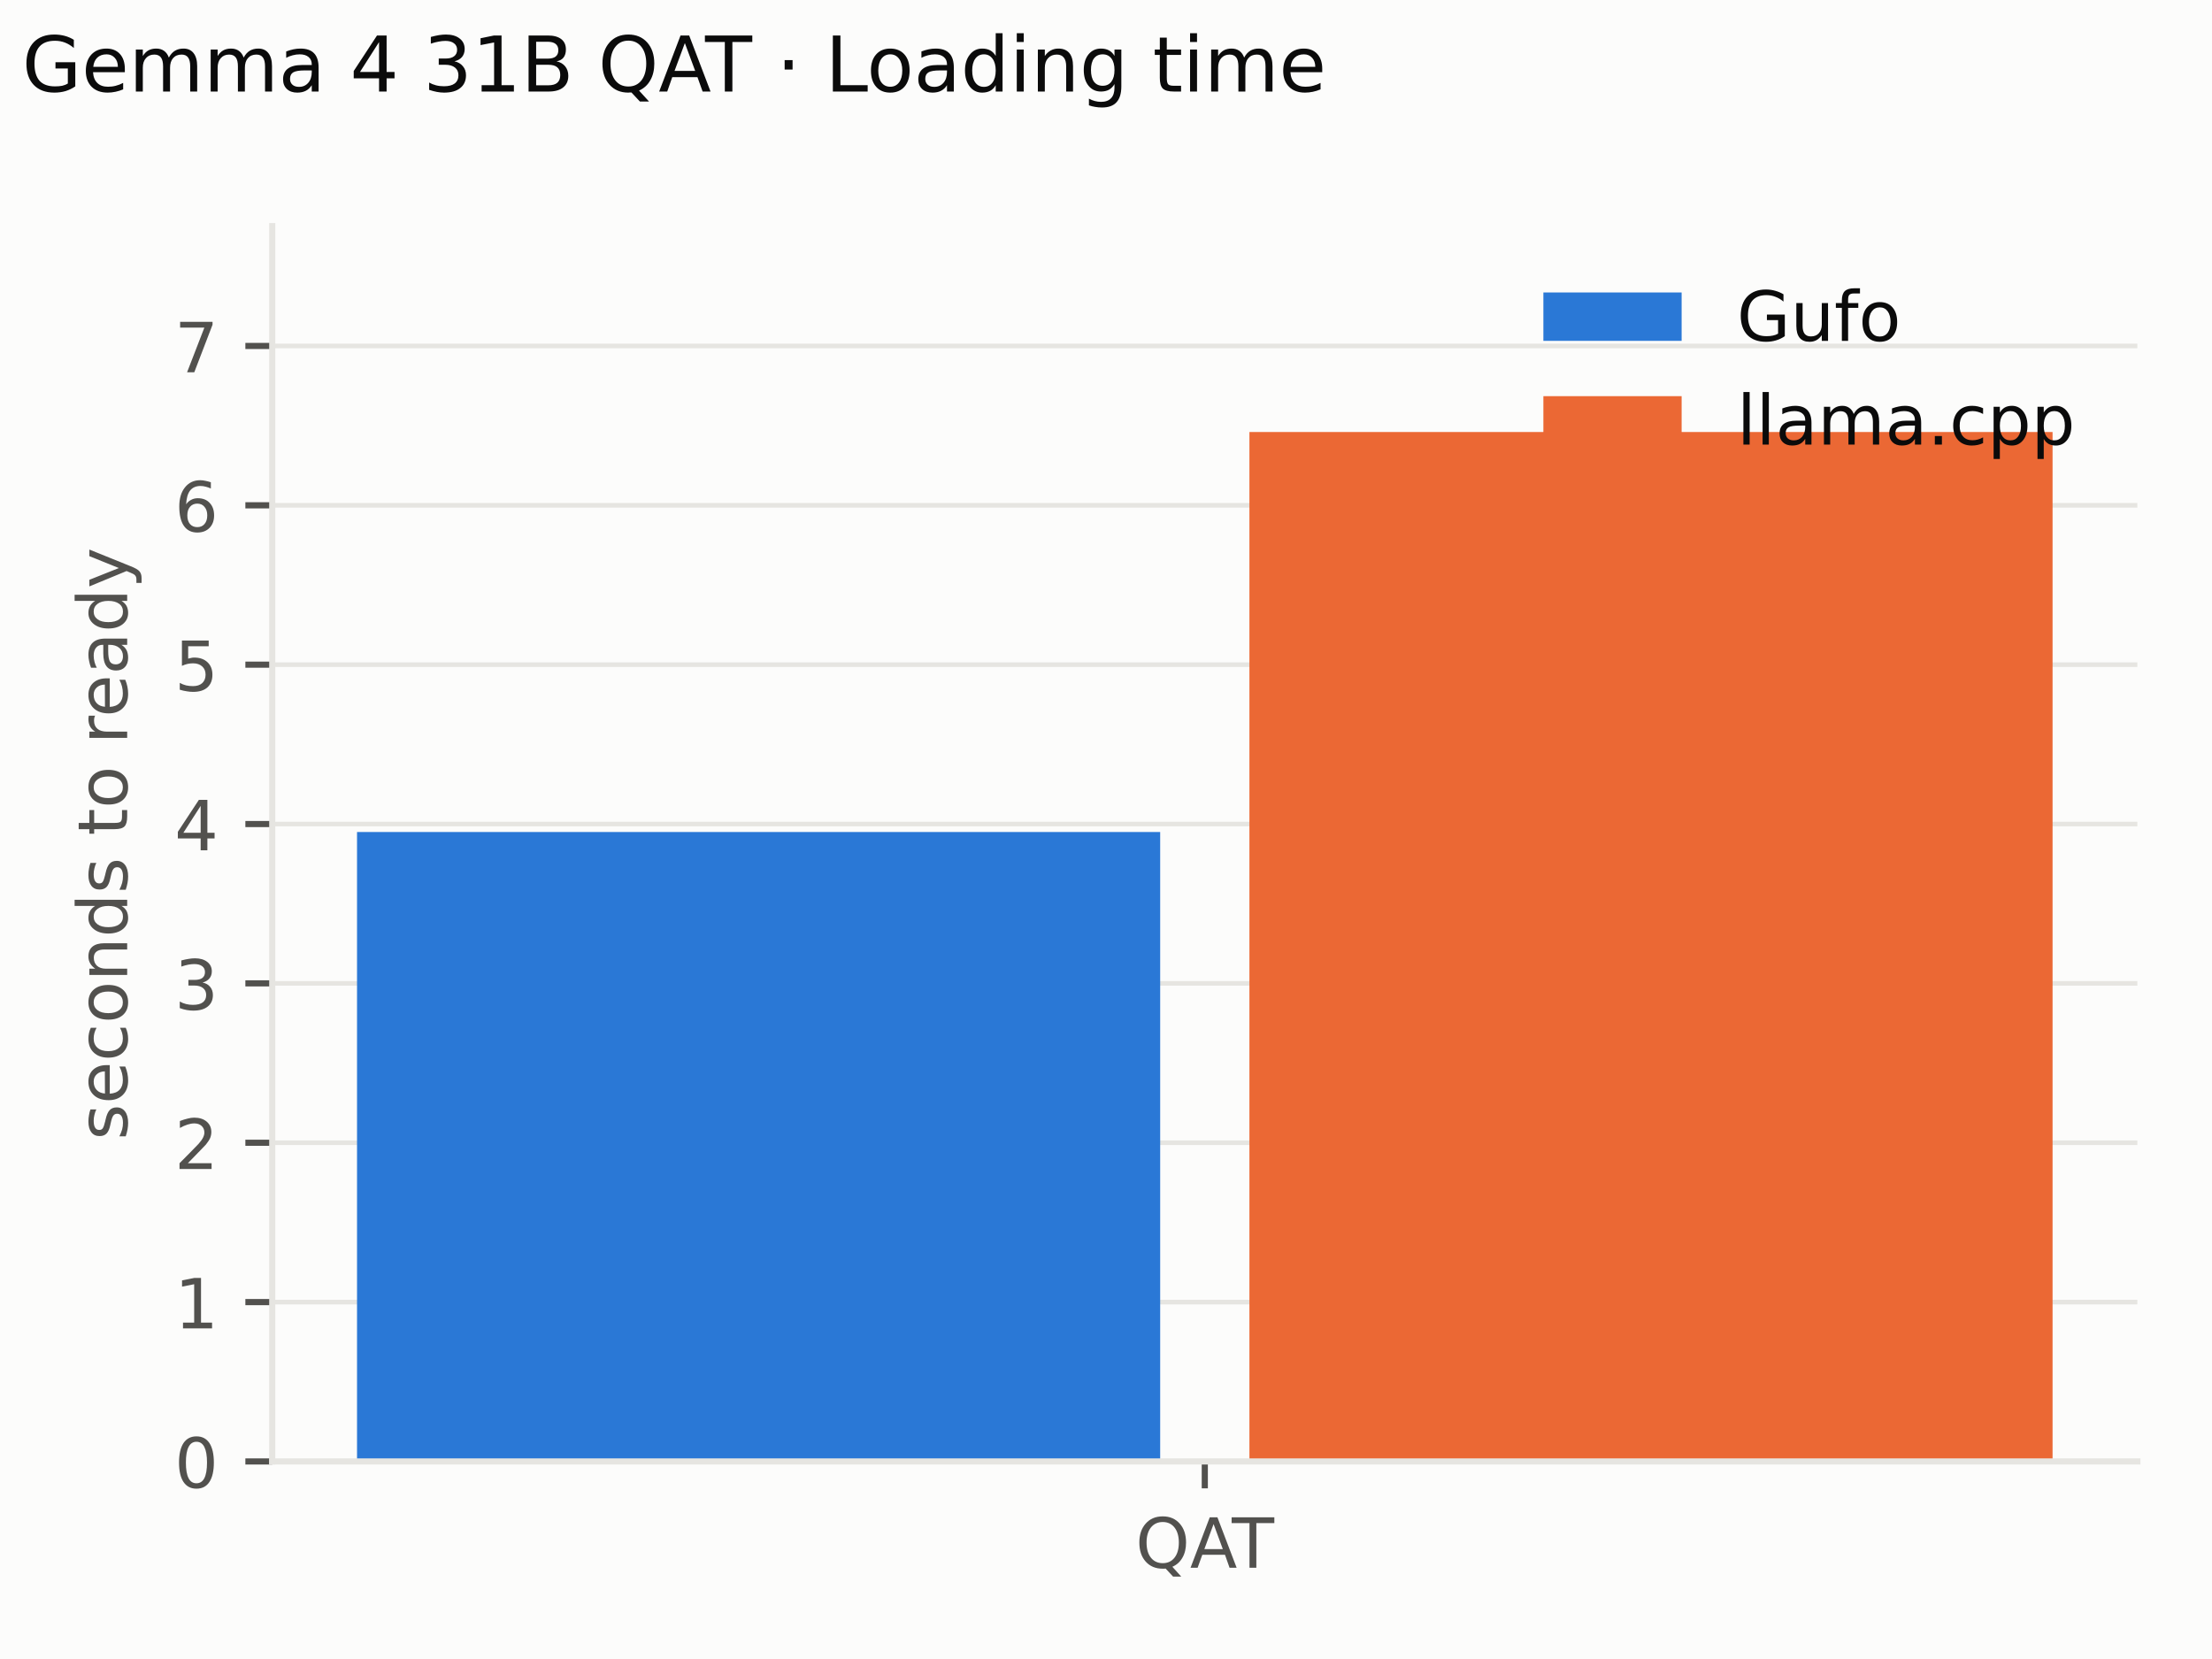
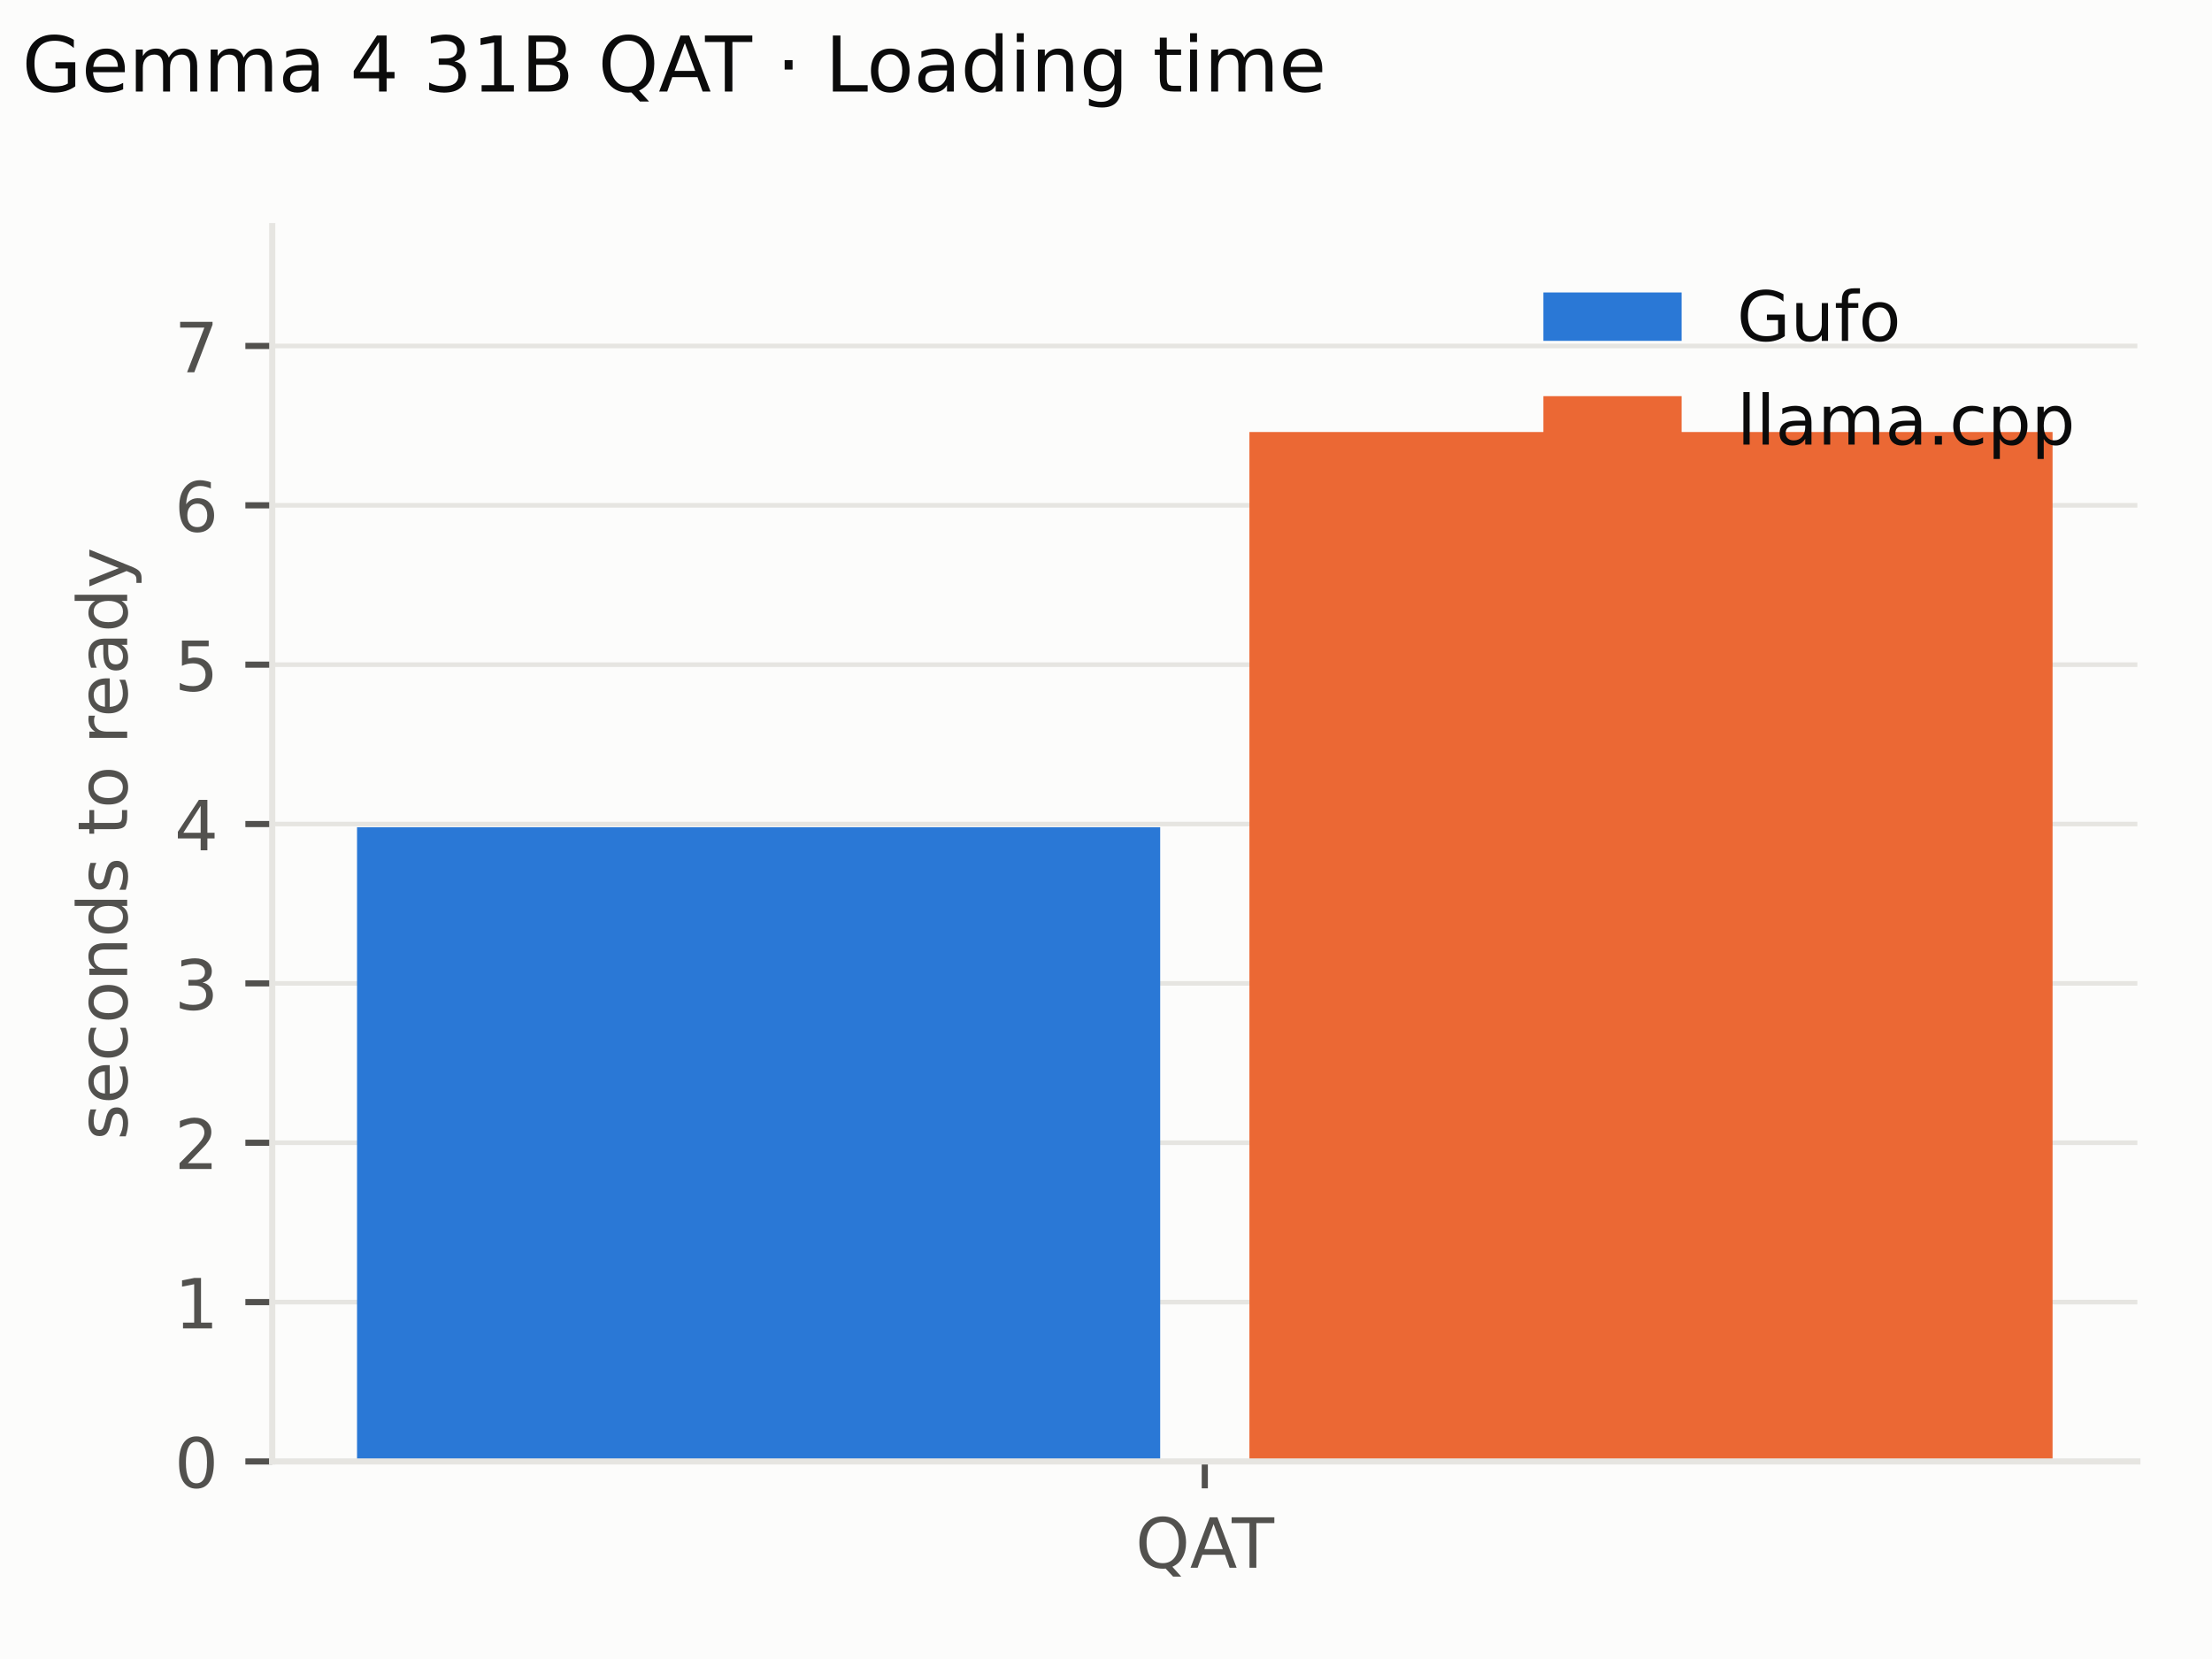
<svg xmlns="http://www.w3.org/2000/svg" xmlns:xlink="http://www.w3.org/1999/xlink" width="288pt" height="216pt" viewBox="0 0 288 216" version="1.1">
  <defs>
    <style type="text/css">*{stroke-linejoin: round; stroke-linecap: butt}</style>
  </defs>
  <g id="figure_1">
    <g id="patch_1">
      <path d="M 0 216 L 288 216 L 288 0 L 0 0 z " style="fill: #fcfcfb" />
    </g>
    <g id="axes_1">
      <g id="patch_2">
        <path d="M 35.447 190.28 L 278.28 190.28 L 278.28 29.441 L 35.447 29.441 z " style="fill: #fcfcfb" />
      </g>
      <g id="matplotlib.axis_1">
        <g id="xtick_1">
          <g id="line2d_1">
            <defs>
              <path id="m1ebf051f68" d="M 0 0 L 0 3.5 " style="stroke: #52514e; stroke-width: 0.8" />
            </defs>
            <g>
              <use xlink:href="#m1ebf051f68" x="156.863" y="190.28" style="fill: #52514e; stroke: #52514e; stroke-width: 0.8" />
            </g>
          </g>
          <g id="text_1">
            <text style="font-size: 9px; font-family: 'DejaVu Sans', 'Bitstream Vera Sans', 'Computer Modern Sans Serif', 'Lucida Grande', 'Verdana', 'Geneva', 'Lucid', 'Arial', 'Helvetica', 'Avant Garde', sans-serif; text-anchor: middle; fill: #52514e" x="156.863" y="204.118" transform="rotate(-0 156.8635 204.1179)">QAT</text>
          </g>
        </g>
      </g>
      <g id="matplotlib.axis_2">
        <g id="ytick_1">
          <g id="line2d_2">
            <path d="M 35.447 190.28 L 278.28 190.28 " clip-path="url(#p9126147504)" style="fill: none; stroke: #e6e5e1; stroke-width: 0.6; stroke-linecap: square" />
          </g>
          <g id="line2d_3">
            <defs>
              <path id="m680e5b1e24" d="M 0 0 L -3.5 0 " style="stroke: #52514e; stroke-width: 0.8" />
            </defs>
            <g>
              <use xlink:href="#m680e5b1e24" x="35.447" y="190.28" style="fill: #52514e; stroke: #52514e; stroke-width: 0.8" />
            </g>
          </g>
          <g id="text_2">
            <text style="font-size: 9px; font-family: 'DejaVu Sans', 'Bitstream Vera Sans', 'Computer Modern Sans Serif', 'Lucida Grande', 'Verdana', 'Geneva', 'Lucid', 'Arial', 'Helvetica', 'Avant Garde', sans-serif; text-anchor: end; fill: #52514e" x="28.447" y="193.699" transform="rotate(-0 28.44695 193.6989)">0</text>
          </g>
        </g>
        <g id="ytick_2">
          <g id="line2d_4">
            <path d="M 35.447 169.532 L 278.28 169.532 " clip-path="url(#p9126147504)" style="fill: none; stroke: #e6e5e1; stroke-width: 0.6; stroke-linecap: square" />
          </g>
          <g id="line2d_5">
            <g>
              <use xlink:href="#m680e5b1e24" x="35.447" y="169.532" style="fill: #52514e; stroke: #52514e; stroke-width: 0.8" />
            </g>
          </g>
          <g id="text_3">
            <text style="font-size: 9px; font-family: 'DejaVu Sans', 'Bitstream Vera Sans', 'Computer Modern Sans Serif', 'Lucida Grande', 'Verdana', 'Geneva', 'Lucid', 'Arial', 'Helvetica', 'Avant Garde', sans-serif; text-anchor: end; fill: #52514e" x="28.447" y="172.951" transform="rotate(-0 28.44695 172.9509)">1</text>
          </g>
        </g>
        <g id="ytick_3">
          <g id="line2d_6">
            <path d="M 35.447 148.784 L 278.28 148.784 " clip-path="url(#p9126147504)" style="fill: none; stroke: #e6e5e1; stroke-width: 0.6; stroke-linecap: square" />
          </g>
          <g id="line2d_7">
            <g>
              <use xlink:href="#m680e5b1e24" x="35.447" y="148.784" style="fill: #52514e; stroke: #52514e; stroke-width: 0.8" />
            </g>
          </g>
          <g id="text_4">
            <text style="font-size: 9px; font-family: 'DejaVu Sans', 'Bitstream Vera Sans', 'Computer Modern Sans Serif', 'Lucida Grande', 'Verdana', 'Geneva', 'Lucid', 'Arial', 'Helvetica', 'Avant Garde', sans-serif; text-anchor: end; fill: #52514e" x="28.447" y="152.203" transform="rotate(-0 28.44695 152.2028)">2</text>
          </g>
        </g>
        <g id="ytick_4">
          <g id="line2d_8">
            <path d="M 35.447 128.036 L 278.28 128.036 " clip-path="url(#p9126147504)" style="fill: none; stroke: #e6e5e1; stroke-width: 0.6; stroke-linecap: square" />
          </g>
          <g id="line2d_9">
            <g>
              <use xlink:href="#m680e5b1e24" x="35.447" y="128.036" style="fill: #52514e; stroke: #52514e; stroke-width: 0.8" />
            </g>
          </g>
          <g id="text_5">
            <text style="font-size: 9px; font-family: 'DejaVu Sans', 'Bitstream Vera Sans', 'Computer Modern Sans Serif', 'Lucida Grande', 'Verdana', 'Geneva', 'Lucid', 'Arial', 'Helvetica', 'Avant Garde', sans-serif; text-anchor: end; fill: #52514e" x="28.447" y="131.455" transform="rotate(-0 28.44695 131.4547)">3</text>
          </g>
        </g>
        <g id="ytick_5">
          <g id="line2d_10">
            <path d="M 35.447 107.288 L 278.28 107.288 " clip-path="url(#p9126147504)" style="fill: none; stroke: #e6e5e1; stroke-width: 0.6; stroke-linecap: square" />
          </g>
          <g id="line2d_11">
            <g>
              <use xlink:href="#m680e5b1e24" x="35.447" y="107.288" style="fill: #52514e; stroke: #52514e; stroke-width: 0.8" />
            </g>
          </g>
          <g id="text_6">
            <text style="font-size: 9px; font-family: 'DejaVu Sans', 'Bitstream Vera Sans', 'Computer Modern Sans Serif', 'Lucida Grande', 'Verdana', 'Geneva', 'Lucid', 'Arial', 'Helvetica', 'Avant Garde', sans-serif; text-anchor: end; fill: #52514e" x="28.447" y="110.707" transform="rotate(-0 28.44695 110.7066)">4</text>
          </g>
        </g>
        <g id="ytick_6">
          <g id="line2d_12">
            <path d="M 35.447 86.54 L 278.28 86.54 " clip-path="url(#p9126147504)" style="fill: none; stroke: #e6e5e1; stroke-width: 0.6; stroke-linecap: square" />
          </g>
          <g id="line2d_13">
            <g>
              <use xlink:href="#m680e5b1e24" x="35.447" y="86.54" style="fill: #52514e; stroke: #52514e; stroke-width: 0.8" />
            </g>
          </g>
          <g id="text_7">
            <text style="font-size: 9px; font-family: 'DejaVu Sans', 'Bitstream Vera Sans', 'Computer Modern Sans Serif', 'Lucida Grande', 'Verdana', 'Geneva', 'Lucid', 'Arial', 'Helvetica', 'Avant Garde', sans-serif; text-anchor: end; fill: #52514e" x="28.447" y="89.958" transform="rotate(-0 28.44695 89.95848)">5</text>
          </g>
        </g>
        <g id="ytick_7">
          <g id="line2d_14">
            <path d="M 35.447 65.791 L 278.28 65.791 " clip-path="url(#p9126147504)" style="fill: none; stroke: #e6e5e1; stroke-width: 0.6; stroke-linecap: square" />
          </g>
          <g id="line2d_15">
            <g>
              <use xlink:href="#m680e5b1e24" x="35.447" y="65.791" style="fill: #52514e; stroke: #52514e; stroke-width: 0.8" />
            </g>
          </g>
          <g id="text_8">
            <text style="font-size: 9px; font-family: 'DejaVu Sans', 'Bitstream Vera Sans', 'Computer Modern Sans Serif', 'Lucida Grande', 'Verdana', 'Geneva', 'Lucid', 'Arial', 'Helvetica', 'Avant Garde', sans-serif; text-anchor: end; fill: #52514e" x="28.447" y="69.21" transform="rotate(-0 28.44695 69.21039)">6</text>
          </g>
        </g>
        <g id="ytick_8">
          <g id="line2d_16">
            <path d="M 35.447 45.043 L 278.28 45.043 " clip-path="url(#p9126147504)" style="fill: none; stroke: #e6e5e1; stroke-width: 0.6; stroke-linecap: square" />
          </g>
          <g id="line2d_17">
            <g>
              <use xlink:href="#m680e5b1e24" x="35.447" y="45.043" style="fill: #52514e; stroke: #52514e; stroke-width: 0.8" />
            </g>
          </g>
          <g id="text_9">
            <text style="font-size: 9px; font-family: 'DejaVu Sans', 'Bitstream Vera Sans', 'Computer Modern Sans Serif', 'Lucida Grande', 'Verdana', 'Geneva', 'Lucid', 'Arial', 'Helvetica', 'Avant Garde', sans-serif; text-anchor: end; fill: #52514e" x="28.447" y="48.462" transform="rotate(-0 28.44695 48.46229)">7</text>
          </g>
        </g>
        <g id="text_10">
          <text style="font-size: 9px; font-family: 'DejaVu Sans', 'Bitstream Vera Sans', 'Computer Modern Sans Serif', 'Lucida Grande', 'Verdana', 'Geneva', 'Lucid', 'Arial', 'Helvetica', 'Avant Garde', sans-serif; text-anchor: middle; fill: #52514e" x="16.559" y="109.86" transform="rotate(-90 16.55859 109.8604)">seconds to ready</text>
        </g>
      </g>
      <g id="patch_3">
-         <path d="M 46.485 190.28 L 151.054 190.28 L 151.054 108.325 L 46.485 108.325 z " clip-path="url(#p9126147504)" style="fill: #2a78d6" />
+         <path d="M 46.485 190.28 L 151.054 190.28 L 151.054 107.703 L 46.485 107.703 z " clip-path="url(#p9126147504)" style="fill: #2a78d6" />
      </g>
      <g id="patch_4">
        <path d="M 162.673 190.28 L 267.242 190.28 L 267.242 56.247 L 162.673 56.247 z " clip-path="url(#p9126147504)" style="fill: #eb6834" />
      </g>
      <g id="patch_5">
        <path d="M 35.447 190.28 L 35.447 29.441 " style="fill: none; stroke: #e6e5e1; stroke-width: 0.8; stroke-linejoin: miter; stroke-linecap: square" />
      </g>
      <g id="patch_6">
        <path d="M 35.447 190.28 L 278.28 190.28 " style="fill: none; stroke: #e6e5e1; stroke-width: 0.8; stroke-linejoin: miter; stroke-linecap: square" />
      </g>
      <g id="legend_1">
        <g id="patch_7">
          <path d="M 200.946 44.379 L 218.946 44.379 L 218.946 38.079 L 200.946 38.079 z " style="fill: #2a78d6" />
        </g>
        <g id="text_11">
          <text style="font-size: 9px; font-family: 'DejaVu Sans', 'Bitstream Vera Sans', 'Computer Modern Sans Serif', 'Lucida Grande', 'Verdana', 'Geneva', 'Lucid', 'Arial', 'Helvetica', 'Avant Garde', sans-serif; text-anchor: start; fill: #0b0b0b" x="226.146" y="44.379" transform="rotate(-0 226.1461 44.37938)">Gufo</text>
        </g>
        <g id="patch_8">
          <path d="M 200.946 57.88 L 218.946 57.88 L 218.946 51.58 L 200.946 51.58 z " style="fill: #eb6834" />
        </g>
        <g id="text_12">
          <text style="font-size: 9px; font-family: 'DejaVu Sans', 'Bitstream Vera Sans', 'Computer Modern Sans Serif', 'Lucida Grande', 'Verdana', 'Geneva', 'Lucid', 'Arial', 'Helvetica', 'Avant Garde', sans-serif; text-anchor: start; fill: #0b0b0b" x="226.146" y="57.88" transform="rotate(-0 226.1461 57.88008)">llama.cpp</text>
        </g>
      </g>
    </g>
    <g id="text_13">
      <text style="font-size: 10px; font-family: 'DejaVu Sans', 'Bitstream Vera Sans', 'Computer Modern Sans Serif', 'Lucida Grande', 'Verdana', 'Geneva', 'Lucid', 'Arial', 'Helvetica', 'Avant Garde', sans-serif; text-anchor: start; fill: #0b0b0b" x="2.88" y="11.918" transform="rotate(-0 2.88 11.91844)">Gemma 4 31B QAT · Loading time</text>
    </g>
  </g>
  <defs>
    <clipPath id="p9126147504">
      <rect x="35.447" y="29.441" width="242.833" height="160.839" />
    </clipPath>
  </defs>
</svg>
